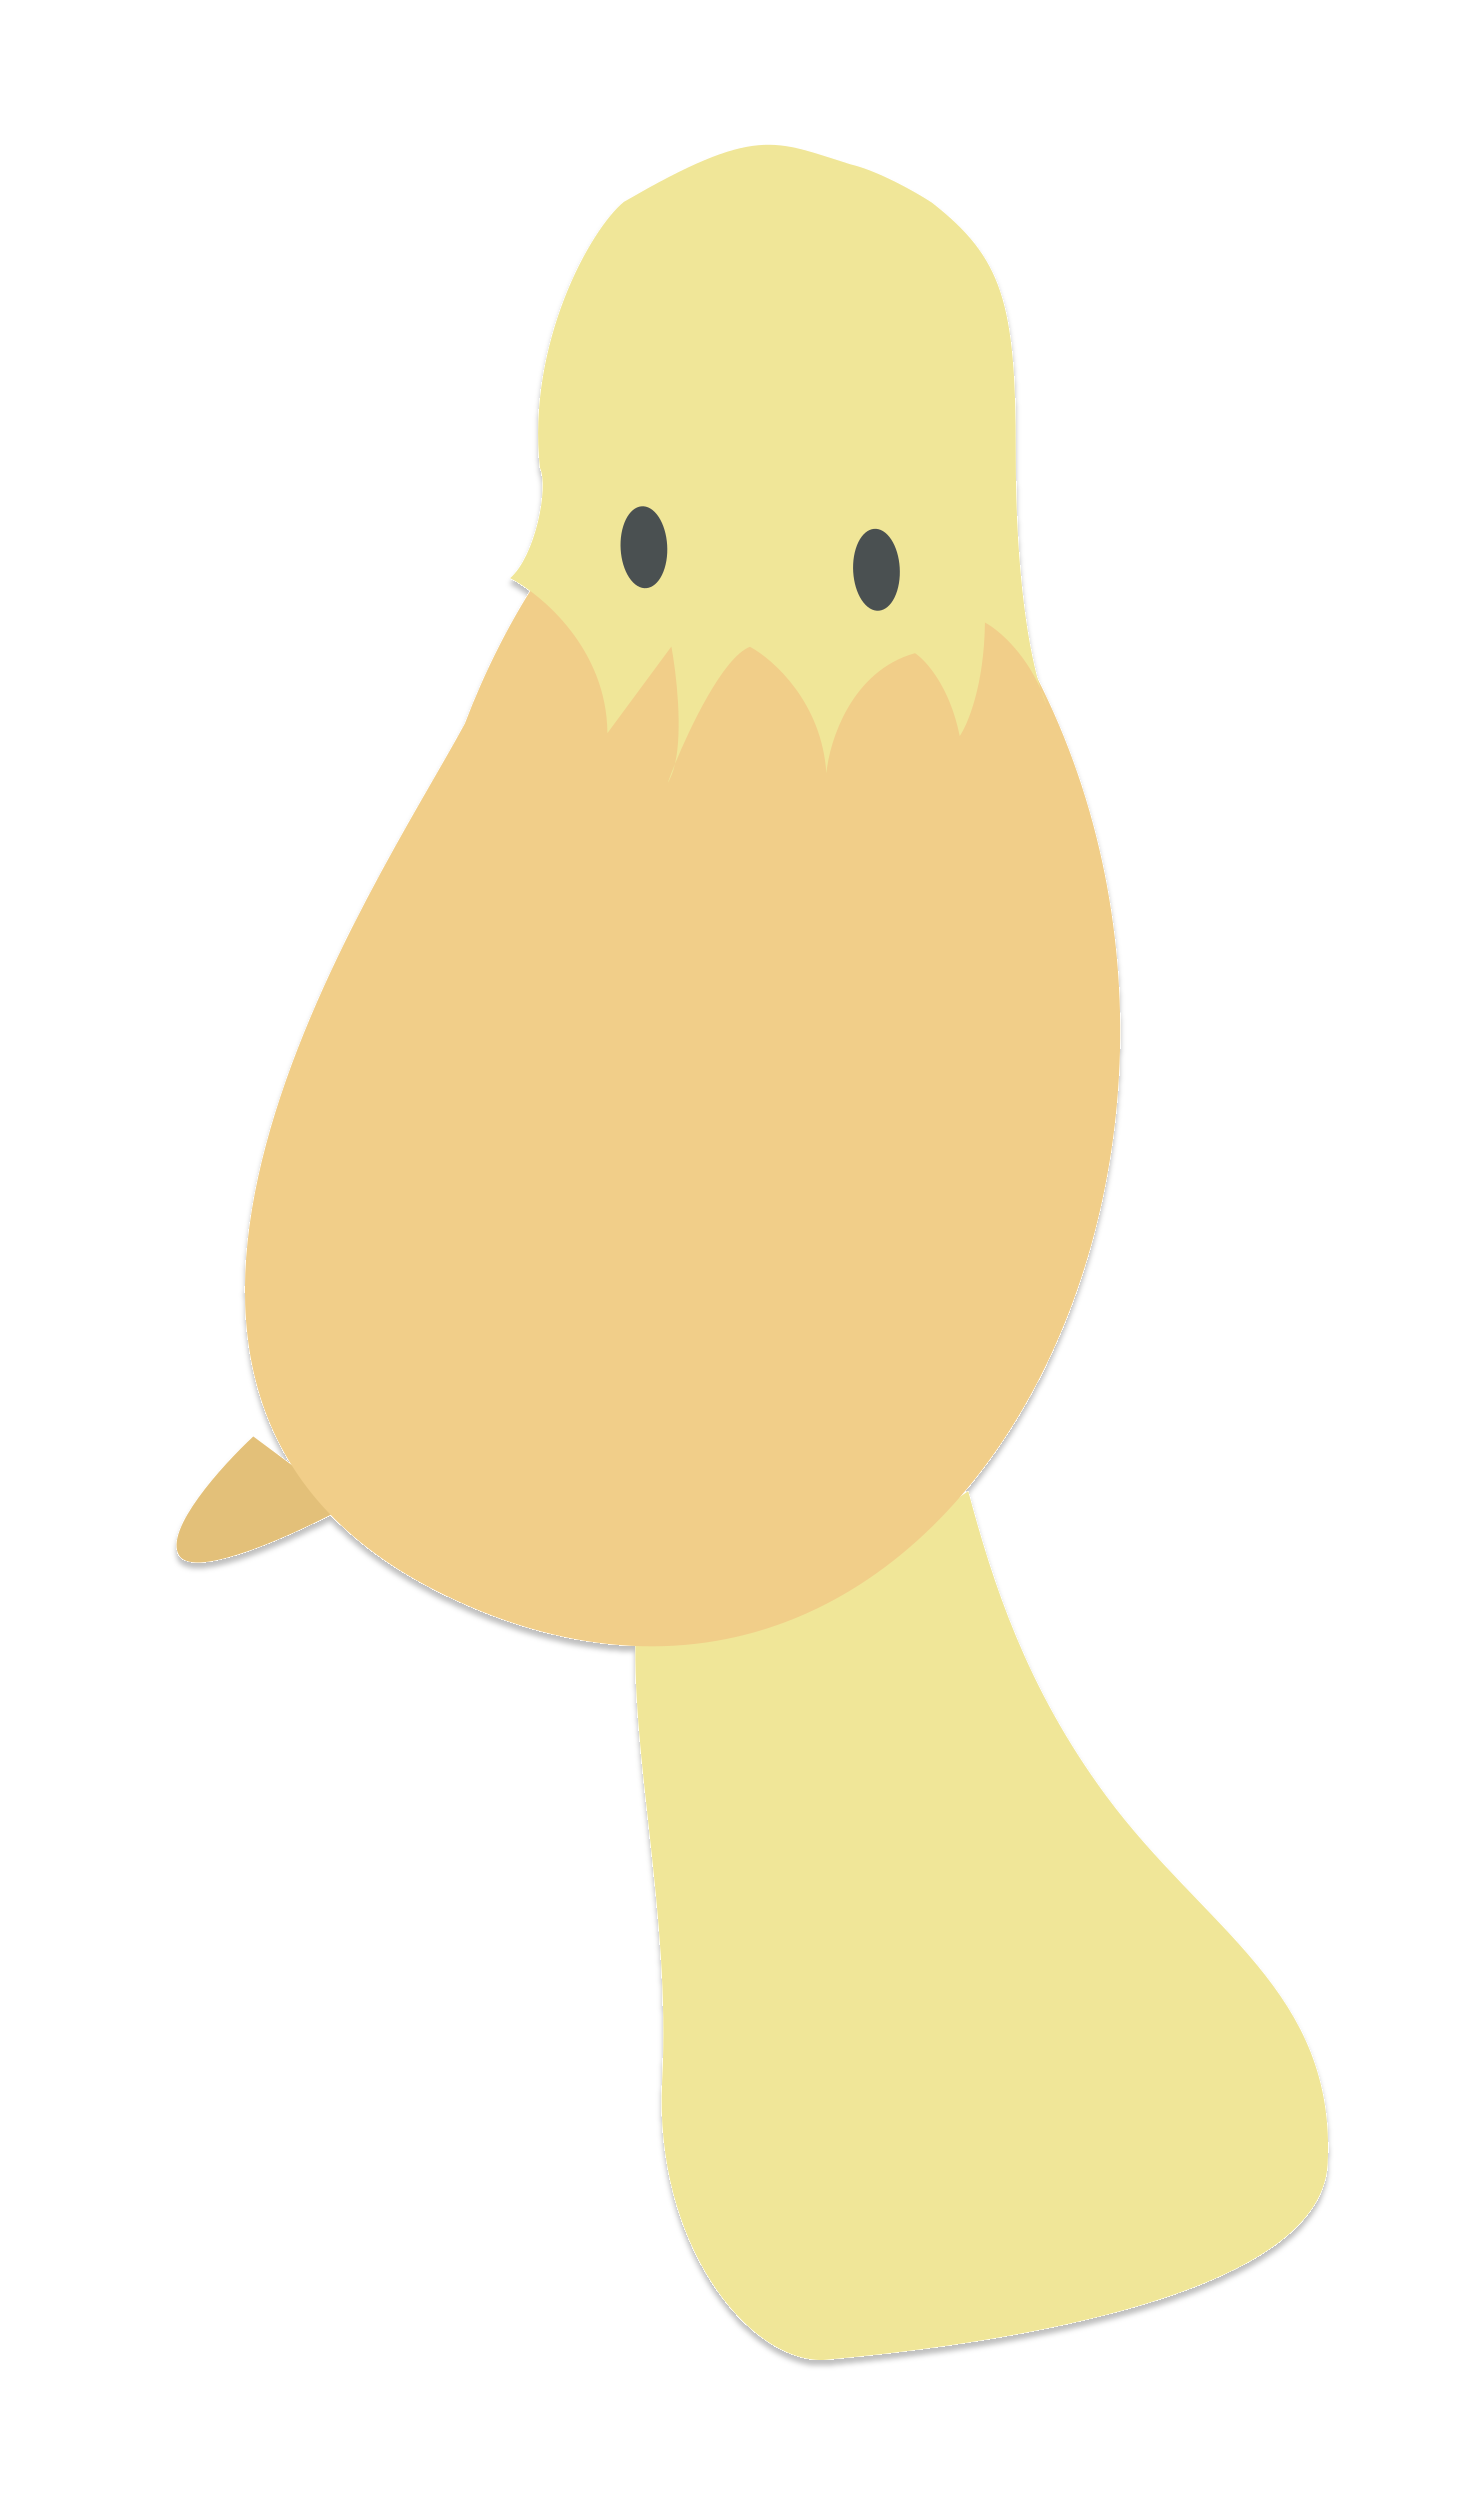
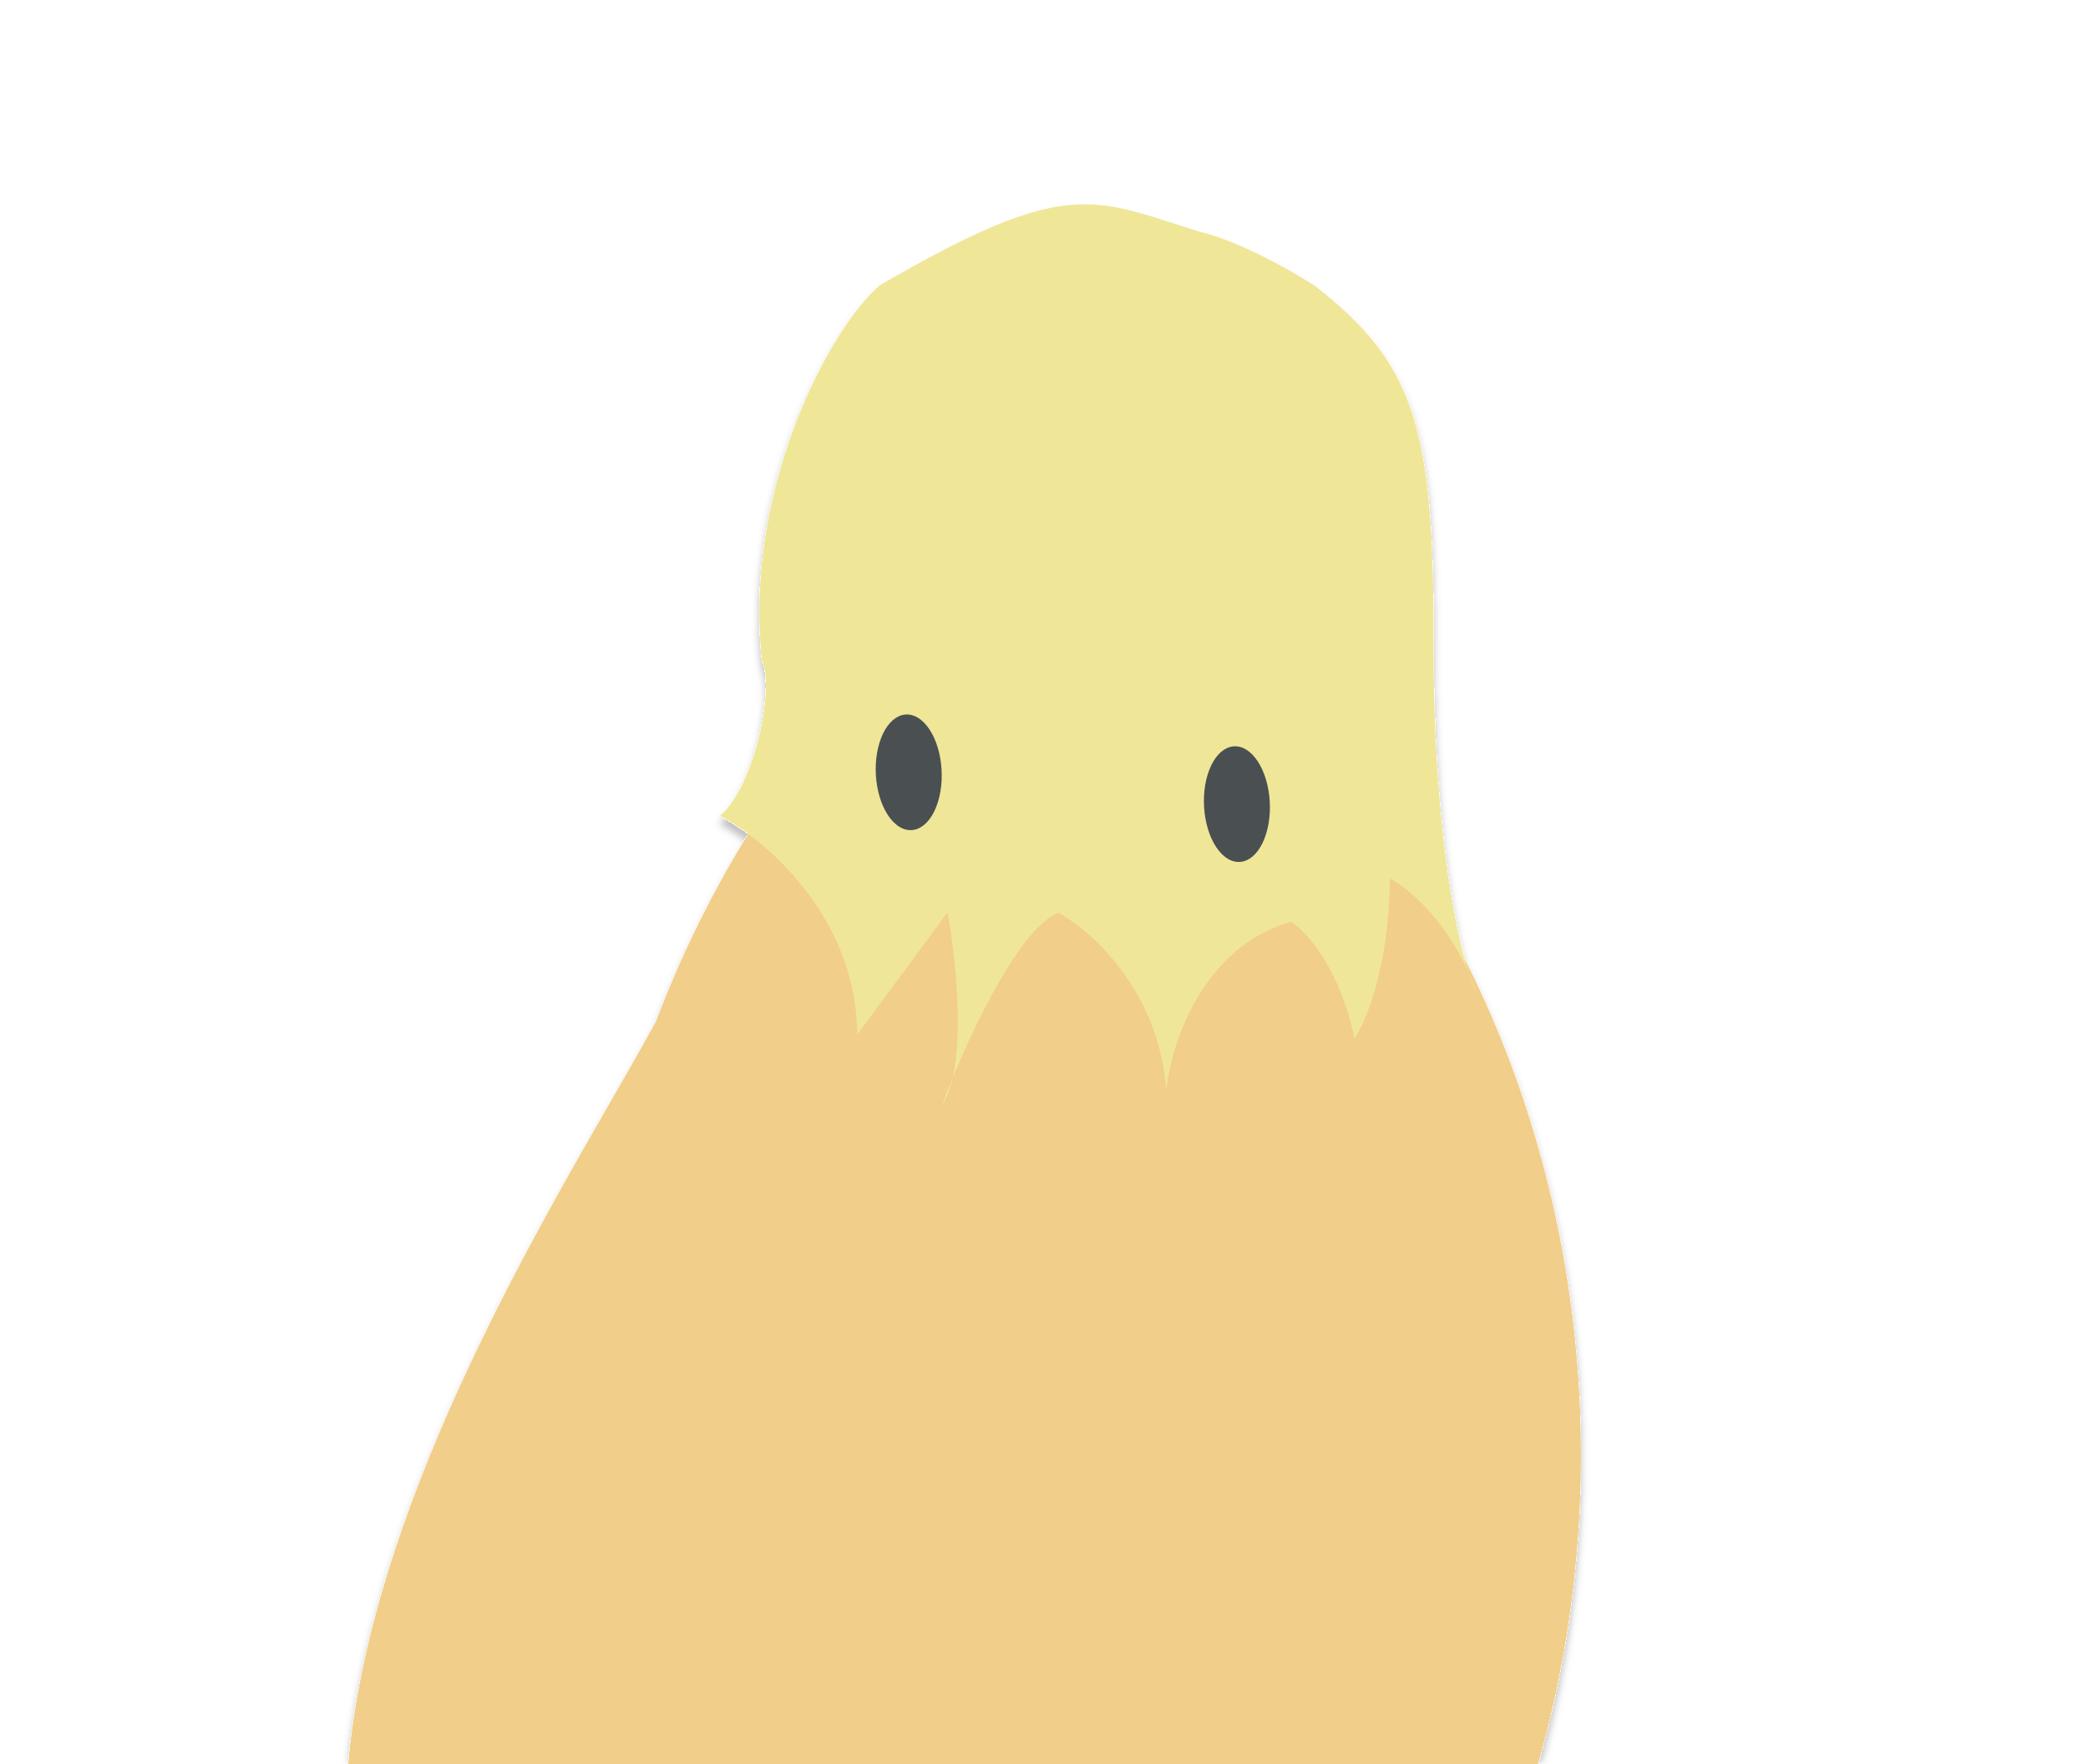
- <svg xmlns="http://www.w3.org/2000/svg" width="1099" height="1857" viewBox="0 0 1099 1857" fill="none">
+ <svg xmlns="http://www.w3.org/2000/svg" width="1099" height="928" viewBox="0 0 1099 928" fill="none">
  <g filter="url(#filter0_d_1_1278)">
-     <path d="M491.842 1545.78C498.316 1419.41 467.434 1302.49 472.47 1204.2L592.867 1187.31C601.465 1186.1 609.664 1182.91 616.817 1177.99L719.193 1107.58C737.408 1175.55 762.092 1253.14 821.212 1333.4C895.113 1433.71 992.76 1478.94 986.182 1607.31C980.92 1710 721.173 1743.21 611.408 1753.01C555.555 1754.17 485.679 1666.05 491.842 1545.78Z" fill="#F0E698" />
    <path d="M133.046 1155.34C121.447 1136.63 164.936 1088.64 188.131 1066.99L257.822 1118.74C221.063 1138.74 144.645 1174.05 133.046 1155.34Z" fill="#E3C079" />
    <path d="M330.519 1184.88C21.285 1034.84 280.426 657.945 345.308 537.455C401.385 389.113 559.785 165.622 744.777 458.402C976.017 824.377 717.062 1372.43 330.519 1184.88Z" fill="#F1CE89" />
    <path d="M463.44 149.921C562.372 92.513 575.083 104.482 631.555 122.007C652.839 127.05 680.839 143.101 692.178 150.495C744.413 191.404 754.699 224.104 754.521 336.308C754.373 429.809 765.033 486.631 773.055 512.041C774.649 515.681 776.125 519.521 777.445 523.561C776.159 520.95 774.66 517.124 773.055 512.041C760.585 483.574 740.851 467.309 731.603 462.401C731.108 508.841 718.912 537.972 712.875 546.732C705.578 510.138 687.708 490.44 679.686 485.165C632.592 498.229 616.156 550.059 613.824 574.34C610.426 521.904 574.575 489.878 557.074 480.419C536.967 488.199 511.994 541.617 501.412 567.335C500.657 570.637 499.723 573.666 498.583 576.339C494.47 585.981 496.187 580.036 501.412 567.335C507.246 541.813 502.346 499.982 498.712 480.222L451.18 544.579C450.806 482.415 402.837 441.916 378.899 429.437C397.44 413.487 407.869 361.964 401.023 347.442C391.16 255.073 438.723 169.967 463.44 149.921Z" fill="#F0E698" />
    <ellipse cx="21.925" cy="27.34" rx="21.925" ry="27.34" transform="matrix(0.701278 0.712888 -0.295849 0.955235 643.748 381.487)" fill="#4A5051" />
    <ellipse cx="21.925" cy="27.34" rx="21.925" ry="27.34" transform="matrix(0.701278 0.712888 -0.295849 0.955235 471.01 364.743)" fill="#4A5051" />
  </g>
  <defs>
    <filter id="filter0_d_1_1278" x="127.115" y="107.536" width="863.383" height="1653.48" filterUnits="userSpaceOnUse" color-interpolation-filters="sRGB">
      <feFlood flood-opacity="0" result="BackgroundImageFix" />
      <feColorMatrix in="SourceAlpha" type="matrix" values="0 0 0 0 0 0 0 0 0 0 0 0 0 0 0 0 0 0 127 0" result="hardAlpha" />
      <feOffset dy="4" />
      <feGaussianBlur stdDeviation="2" />
      <feComposite in2="hardAlpha" operator="out" />
      <feColorMatrix type="matrix" values="0 0 0 0 0 0 0 0 0 0 0 0 0 0 0 0 0 0 0.25 0" />
      <feBlend mode="normal" in2="BackgroundImageFix" result="effect1_dropShadow_1_1278" />
      <feBlend mode="normal" in="SourceGraphic" in2="effect1_dropShadow_1_1278" result="shape" />
    </filter>
  </defs>
</svg>
